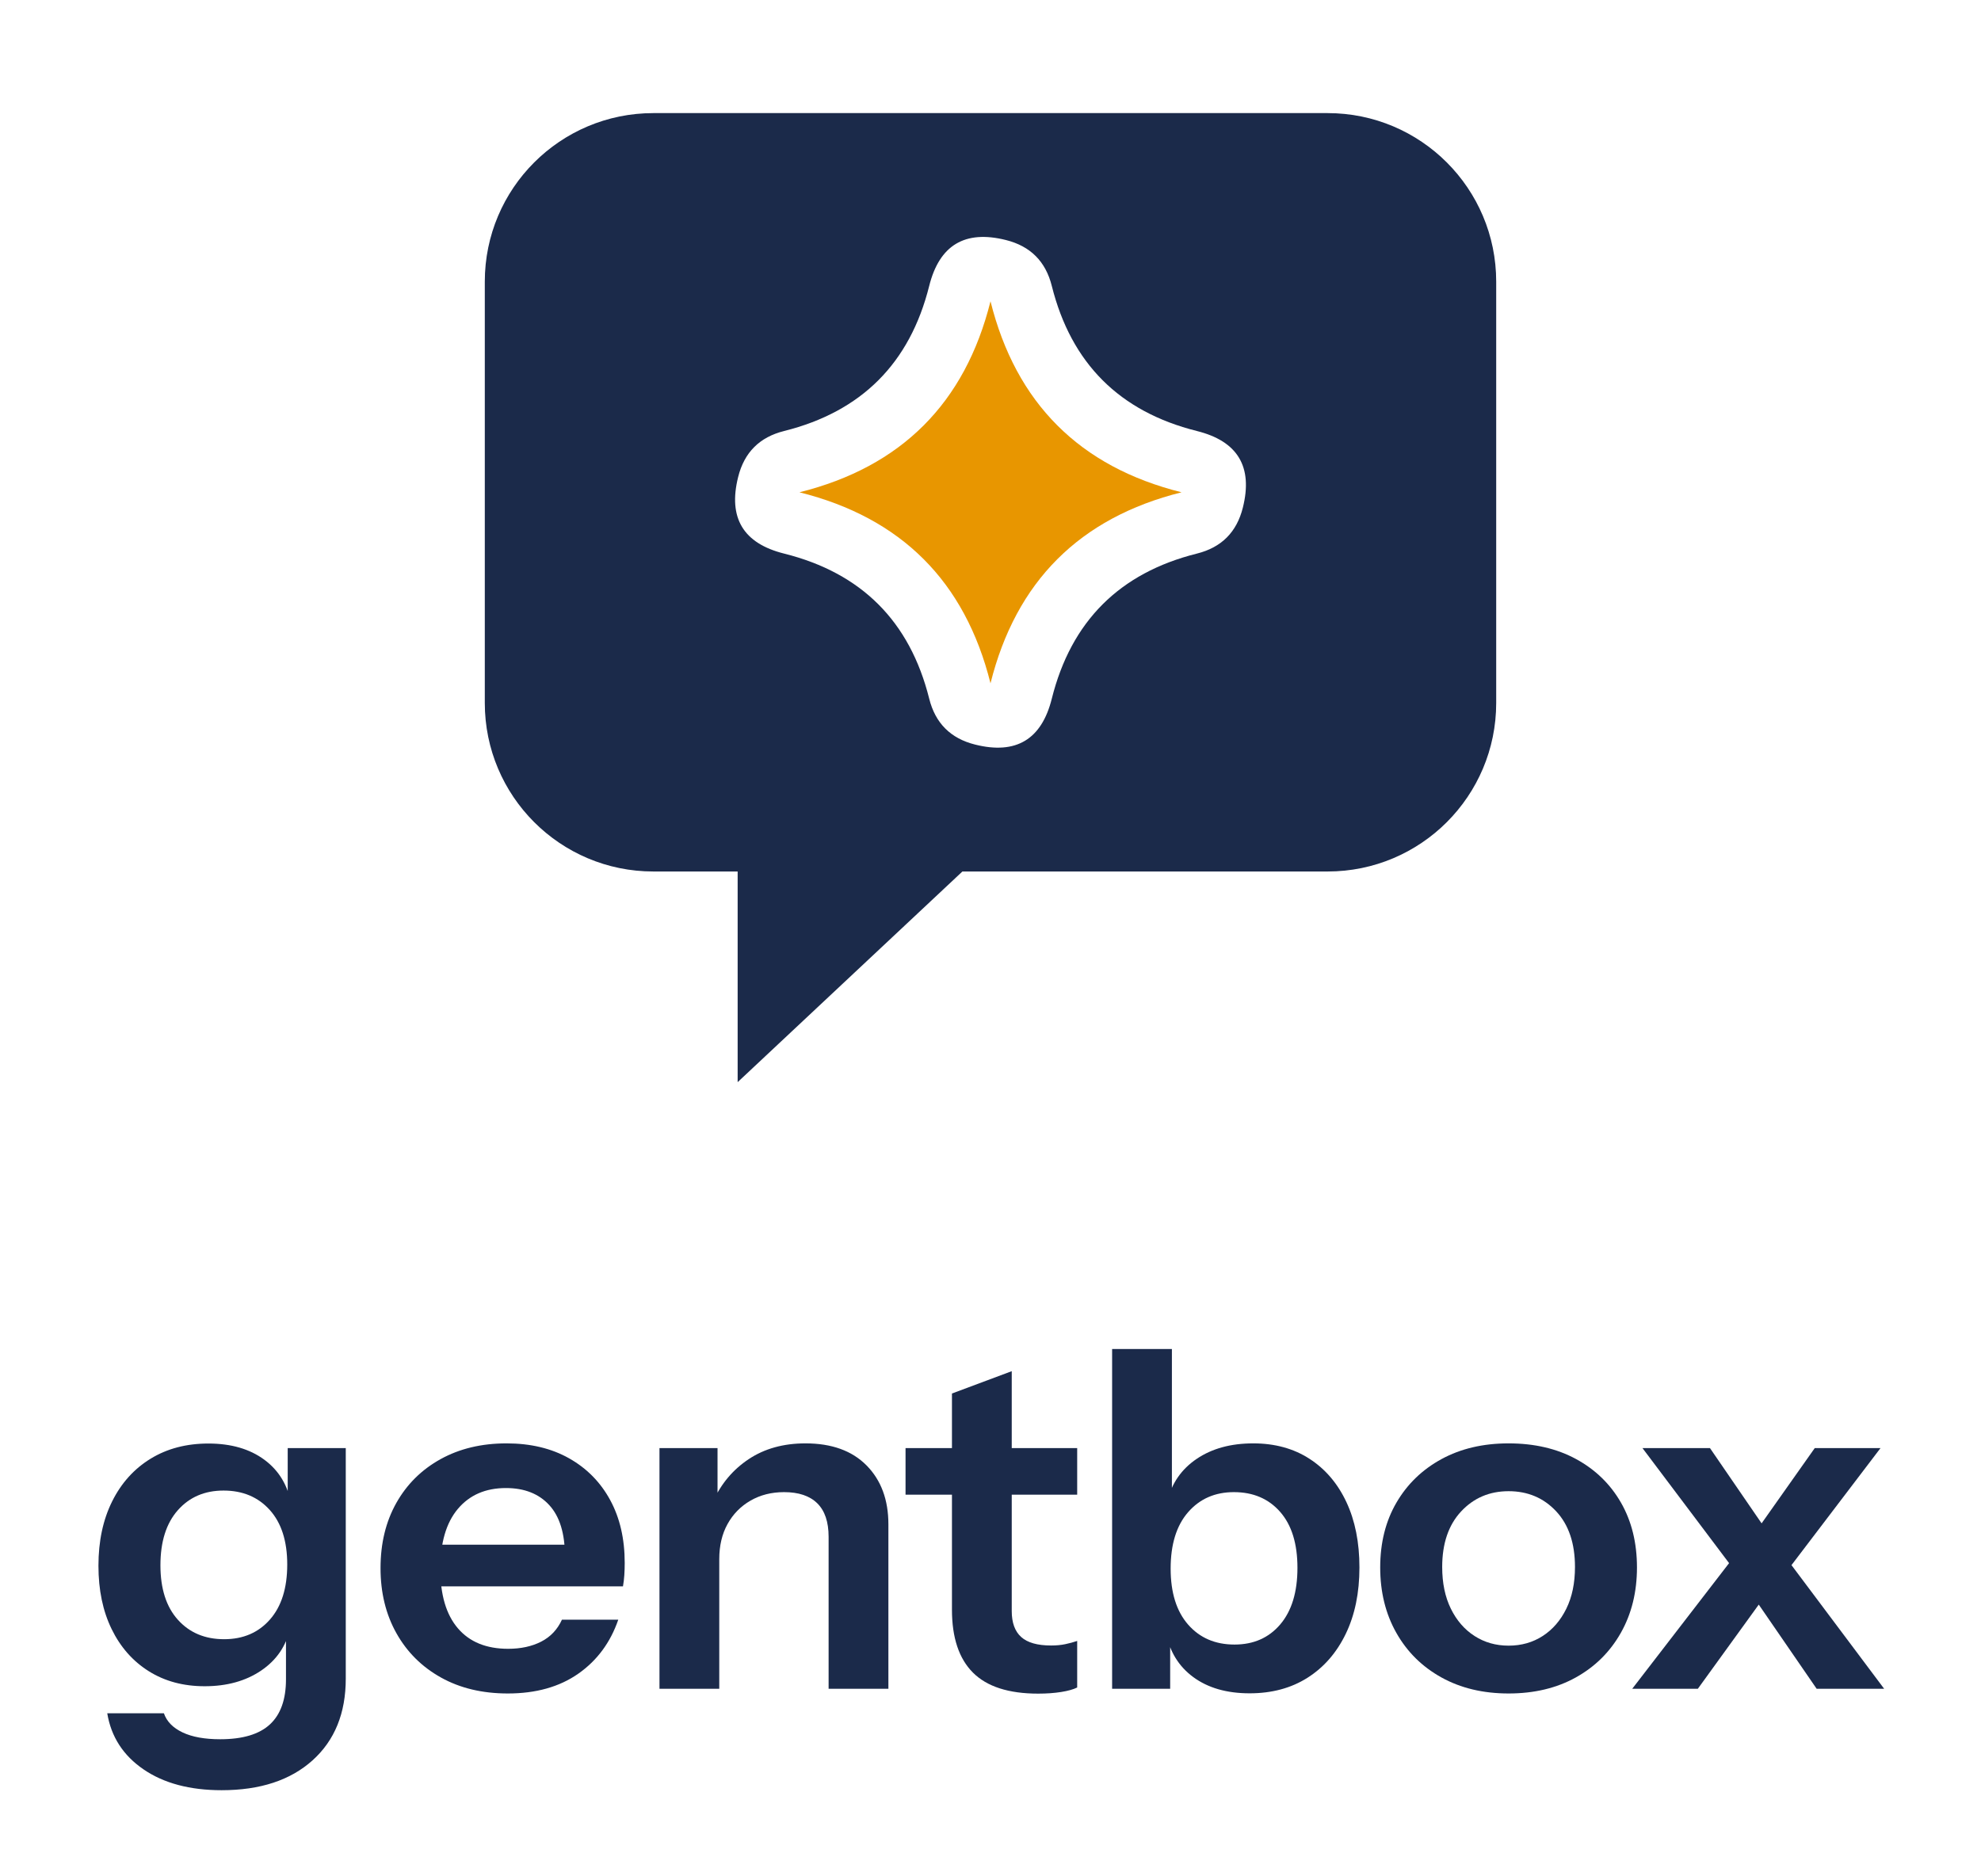
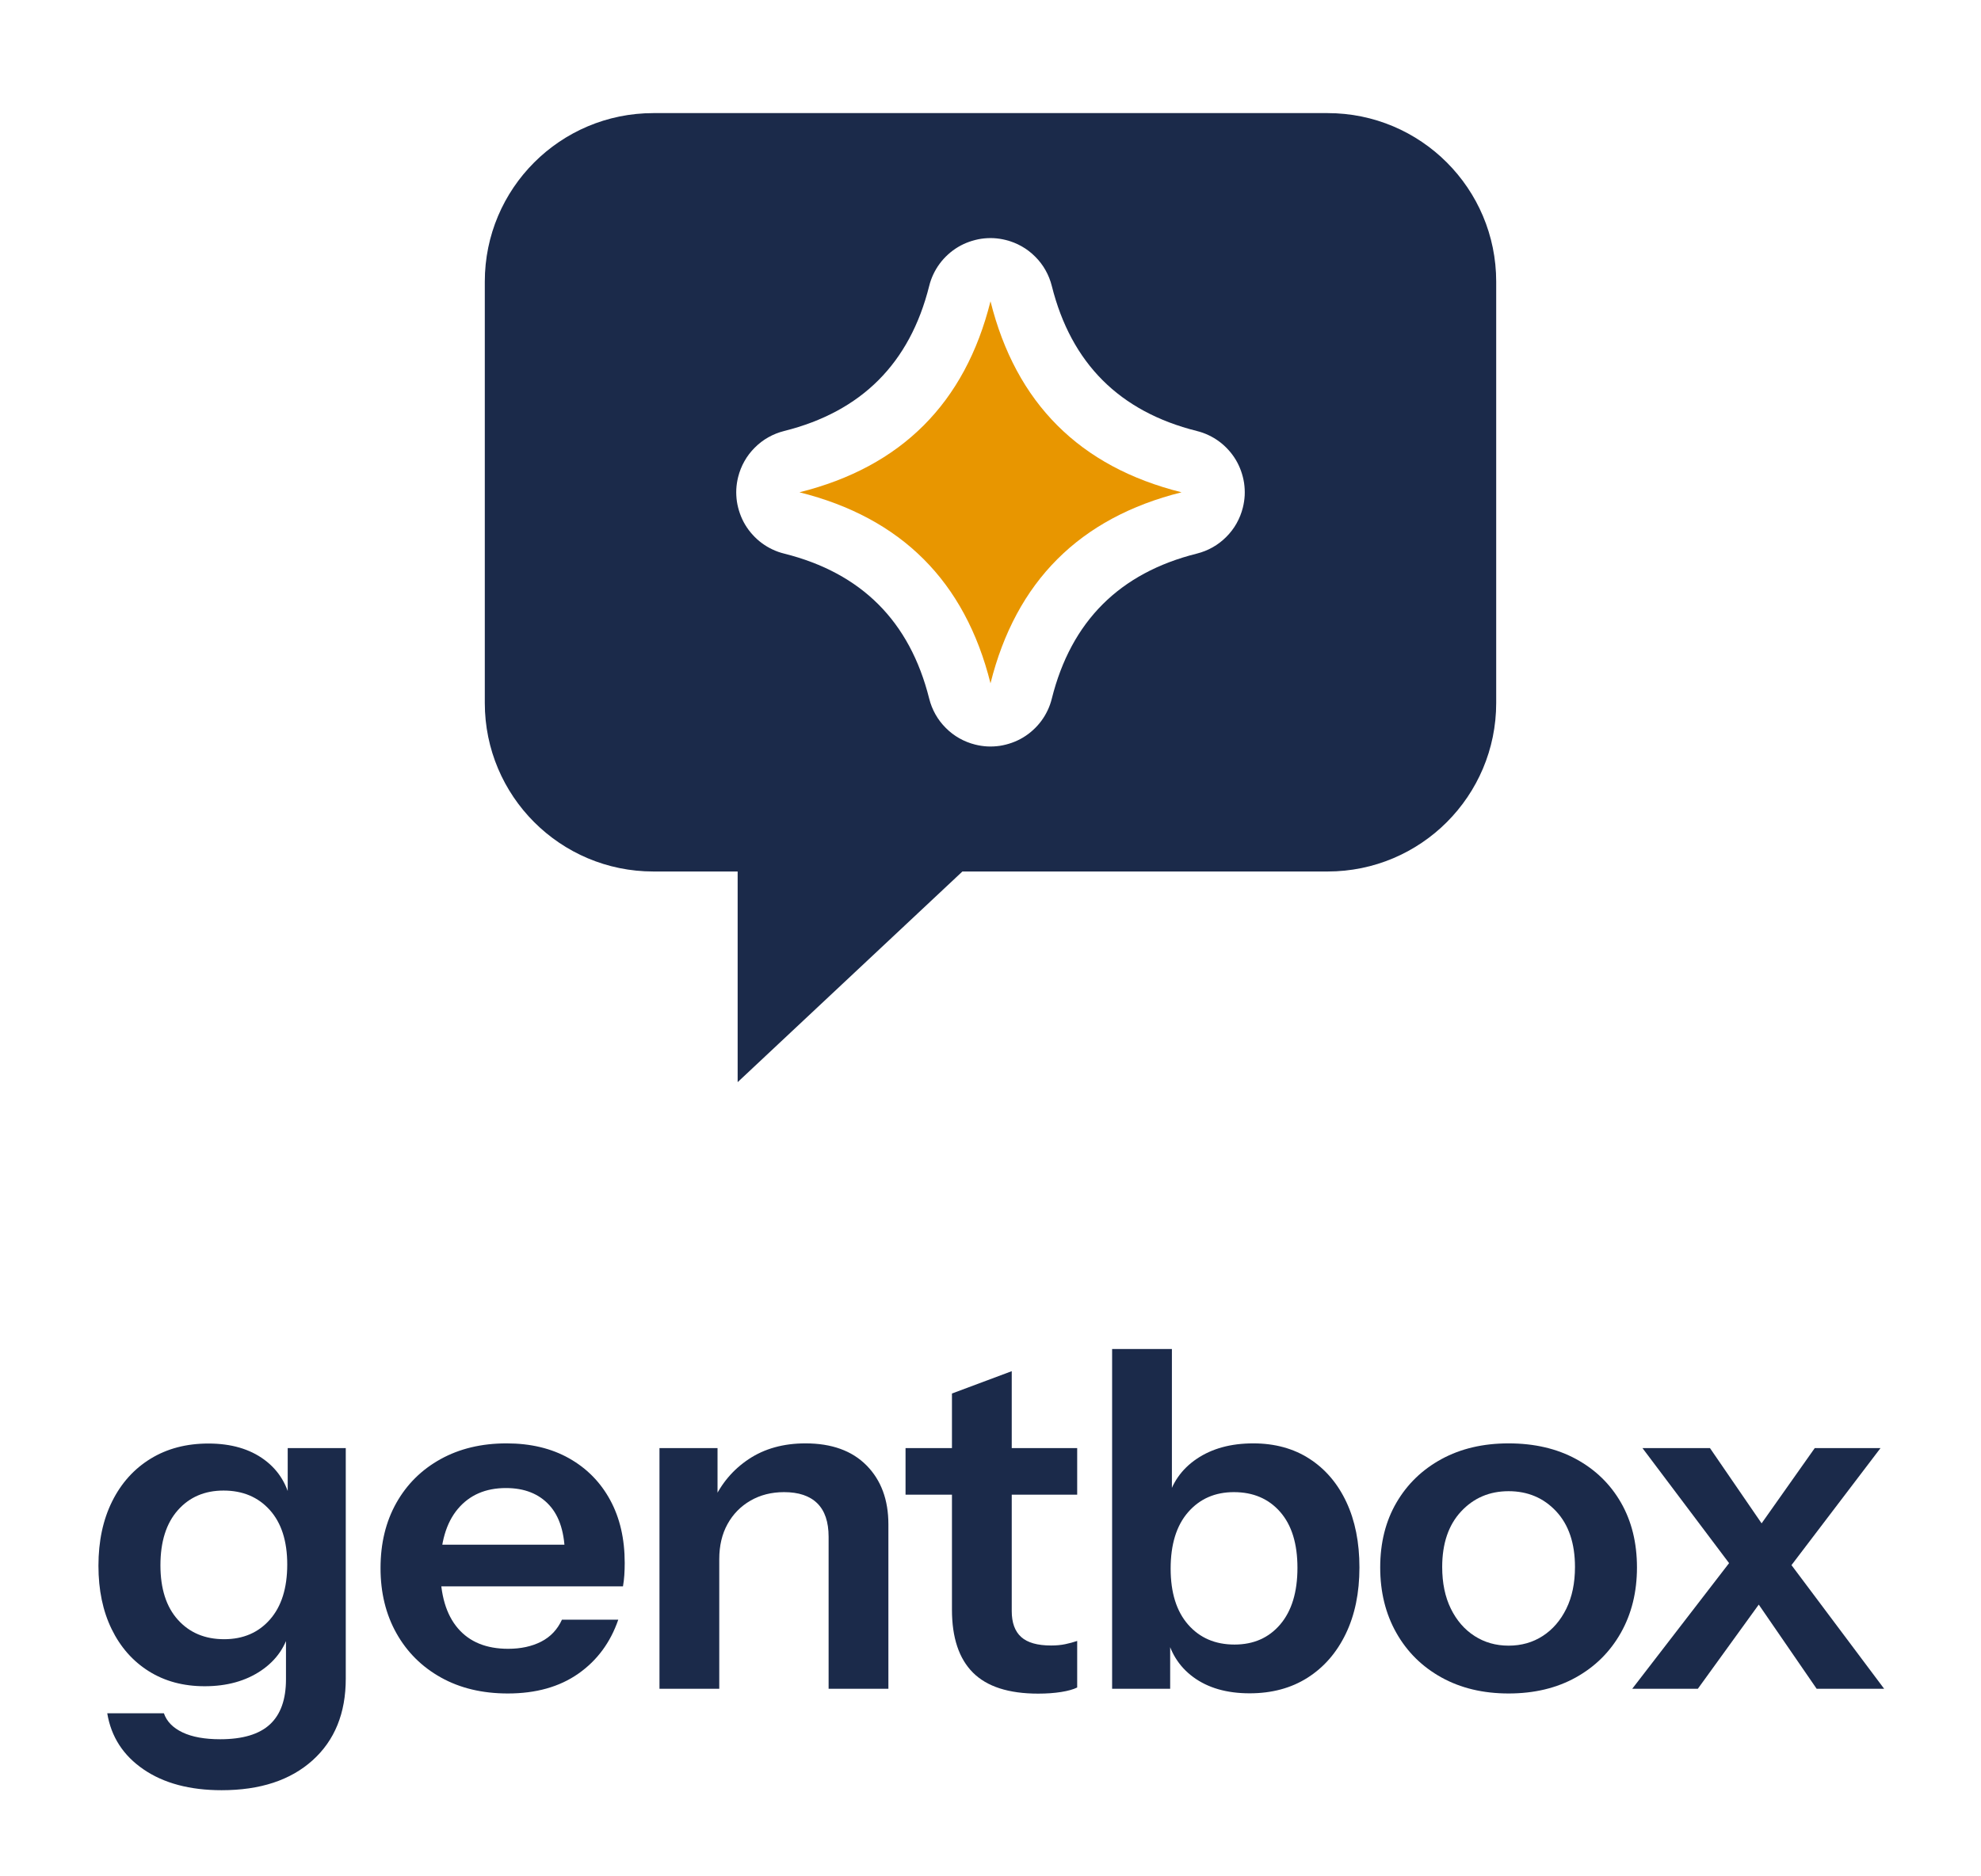
<svg xmlns="http://www.w3.org/2000/svg" width="282" height="267" viewBox="0 0 35.256 33.354">
  <g transform="translate(5.628 -1.5)">
-     <path d="M6 3.5H18C19.657 3.5 21 4.843 21 6.5V14C21 15.657 19.657 17 18 17H11.5L7.5 20.75V17H6C4.343 17 3 15.657 3 14V6.5C3 4.843 4.343 3.5 6 3.5ZM13.091 6.577Q12.928 5.922 12.273 5.759Q11.181 5.486 10.909 6.577Q10.392 8.642 8.327 9.159Q7.672 9.322 7.509 9.977Q7.236 11.069 8.327 11.341Q10.392 11.858 10.909 13.923Q11.072 14.578 11.727 14.741Q12.819 15.014 13.091 13.923Q13.608 11.858 15.673 11.341Q16.328 11.178 16.491 10.523Q16.628 9.977 16.423 9.636Q16.219 9.295 15.673 9.159Q13.608 8.642 13.091 6.577Z" fill="#1B2A4A" />
+     <path d="M6 3.5H18C19.657 3.5 21 4.843 21 6.5V14C21 15.657 19.657 17 18 17H11.5L7.5 20.75V17H6C4.343 17 3 15.657 3 14V6.5C3 4.843 4.343 3.5 6 3.5ZM13.091 6.577Q13.054 6.429 12.979 6.296Q12.904 6.163 12.795 6.055Q12.687 5.946 12.554 5.871Q12.421 5.796 12.273 5.759Q12.165 5.732 12.055 5.726Q11.944 5.721 11.834 5.737Q11.725 5.754 11.621 5.791Q11.516 5.828 11.421 5.885Q11.326 5.942 11.244 6.017Q11.162 6.091 11.096 6.18Q11.03 6.269 10.983 6.369Q10.935 6.47 10.909 6.577Q10.392 8.642 8.327 9.159Q8.179 9.196 8.046 9.271Q7.913 9.346 7.805 9.455Q7.696 9.563 7.621 9.696Q7.546 9.829 7.509 9.977Q7.482 10.085 7.476 10.195Q7.471 10.306 7.487 10.416Q7.504 10.525 7.541 10.629Q7.578 10.734 7.635 10.829Q7.692 10.924 7.767 11.006Q7.841 11.088 7.93 11.154Q8.019 11.22 8.119 11.267Q8.22 11.315 8.327 11.341Q10.392 11.858 10.909 13.923Q10.946 14.071 11.021 14.204Q11.096 14.337 11.205 14.445Q11.313 14.554 11.446 14.629Q11.579 14.704 11.727 14.741Q11.835 14.768 11.945 14.774Q12.056 14.779 12.166 14.763Q12.275 14.746 12.379 14.709Q12.484 14.672 12.579 14.615Q12.674 14.558 12.756 14.483Q12.838 14.409 12.904 14.32Q12.97 14.231 13.017 14.131Q13.065 14.03 13.091 13.923Q13.608 11.858 15.673 11.341Q15.821 11.304 15.954 11.229Q16.087 11.154 16.195 11.045Q16.304 10.937 16.379 10.804Q16.454 10.671 16.491 10.523Q16.518 10.415 16.524 10.305Q16.529 10.194 16.513 10.084Q16.496 9.975 16.459 9.871Q16.422 9.766 16.365 9.671Q16.308 9.576 16.233 9.494Q16.159 9.412 16.07 9.346Q15.981 9.28 15.881 9.233Q15.78 9.185 15.673 9.159Q13.608 8.642 13.091 6.577Z" fill="#1B2A4A" />
    <path d="M12 6.85Q12.68 9.57 15.4 10.25Q12.68 10.93 12 13.65Q11.32 10.93 8.6 10.25Q11.32 9.57 12 6.85Z" fill="#E89600" />
  </g>
  <g transform="translate(1.5 30.048) scale(0.0084)" fill="#1B2A4A">
    <path transform="matrix(1 0 0 -1 0 0)" d="M291 -215Q190 -215 125.5 -170.833Q61 -126.667 48.666 -52H168.668Q177.668 -77.999 208.167 -92.499Q238.667 -106.999 288 -106.999Q359.333 -106.999 393.333 -75.499Q427.333 -43.999 427.333 20V130.333L435.999 128.333Q423.666 71.667 374.666 38.5Q325.666 5.333 255 5.333Q187.333 5.333 136.666 37.167Q86 69 58 126.333Q30 183.667 30 260.667Q30 338.667 59 397Q88 455.333 140.5 487.5Q193 519.667 263 519.667Q335 519.667 381.5 485.333Q428 451 438.666 390L430.999 389V510H554.001V21.333Q554.001 -88.333 483.667 -151.667Q413.334 -215 291 -215ZM296.334 105.001Q356.667 105.001 393.333 146.667Q429.999 188.334 429.999 263.333Q429.999 337.666 393 378.833Q356 419.999 295 419.999Q235.001 419.999 198.168 378.333Q161.334 336.666 161.334 261.667Q161.334 187.334 198.334 146.167Q235.334 105.001 296.334 105.001Z" />
    <path transform="matrix(1 0 0 -1 601 0)" d="M296.334 -10Q215.333 -10 154.667 23.833Q94 57.667 60.333 117.667Q26.666 177.667 26.666 255.667Q26.666 334.333 60.166 393.833Q93.666 453.333 154 486.667Q214.333 520 293.667 520Q370 520 426.167 488.333Q482.334 456.667 513.167 400Q544.001 343.333 544.001 266.667Q544.001 252.666 543.167 240.666Q542.334 228.666 540.334 217H105.333V305.334H443.332L417.332 281.001Q417.332 353 384.166 389.166Q351 425.333 292.333 425.333Q227.667 425.333 190.501 381.166Q153.334 337 153.334 254Q153.334 171.667 190.501 128.167Q227.667 84.667 297 84.667Q337.333 84.667 367 99.834Q396.666 115 410.999 146.333H530.334Q505.334 73.667 445.501 31.833Q385.667 -10 296.334 -10Z" />
    <path transform="matrix(1 0 0 -1 1152 0)" d="M66.666 0V510H189.668V390H193.334V0ZM424.999 0V322Q424.999 369.333 401 392.999Q377 416.666 330.667 416.666Q290.667 416.666 259.501 398.666Q228.334 380.666 210.834 348.999Q193.334 317.333 193.334 274.667L180.334 397Q205.668 453.333 255.834 486.667Q306.001 520 376.001 520Q459.334 520 505.501 473.167Q551.667 426.333 551.667 348.333V0Z" />
    <path transform="matrix(1 0 0 -1 1725 0)" d="M296 -10.333Q202.333 -10.333 157.833 34.167Q113.333 78.667 113.333 167.667V625.667L240.001 673V164.667Q240.001 127.668 260.001 109.668Q280.001 91.668 323.334 91.668Q340.001 91.668 353.501 94.501Q367.001 97.334 378.667 101.334V2.667Q366.667 -3.333 344.834 -6.833Q323 -10.333 296 -10.333ZM15 411.332V510H378.667V411.332Z" />
    <path transform="matrix(1 0 0 -1 2111 0)" d="M358.001 -9.667Q285.334 -9.667 238.668 24.667Q192.001 59 180.668 119.667L189.668 121V0H66.666V720H193.334V395L183.668 397.333Q197.334 454.333 245.834 487.167Q294.334 520 365.667 520Q434.334 520 484.834 487.333Q535.334 454.667 563.001 395.667Q590.667 336.667 590.667 257Q590.667 176.333 561.667 116.333Q532.667 56.333 480.667 23.333Q428.667 -9.667 358.001 -9.667ZM326 93.668Q386.666 93.668 423 136.501Q459.333 179.334 459.333 256.333Q459.333 333 422.666 374.833Q386 416.666 324.667 416.666Q264.667 416.666 227.668 374.166Q190.668 331.666 190.668 254.667Q190.668 178.334 227.668 136.001Q264.667 93.668 326 93.668Z" />
    <path transform="matrix(1 0 0 -1 2719 0)" d="M298.667 -10Q217.667 -10 156.333 24Q95 58 60.833 118.5Q26.666 179 26.666 257Q26.666 335.333 61 394.333Q95.333 453.333 156.5 486.667Q217.667 520 298.667 520Q380.667 520 441.834 486.667Q503.001 453.333 536.834 394.333Q570.667 335.333 570.667 257Q570.667 179 536.501 118.5Q502.334 58 441.167 24Q380 -10 298.667 -10ZM298.667 91.334Q339.333 91.334 371 111.834Q402.666 132.334 420.999 169.667Q439.333 207 439.333 258Q439.333 333.333 399.5 375.999Q359.666 418.666 298.667 418.666Q238.001 418.666 198.001 375.666Q158.001 332.666 158.001 258Q158.001 207 176.334 169.667Q194.668 132.334 226.501 111.834Q258.334 91.334 298.667 91.334Z" />
    <path transform="matrix(1 0 0 -1 3253 0)" d="M417.333 0 260.333 228.333 48.333 510H191.335L333.334 303L560.335 0ZM270 307.001 413.333 510H552.668L331.334 219ZM320.001 213.333 165.668 0H26.667L259.667 302.334Z" />
  </g>
</svg>
